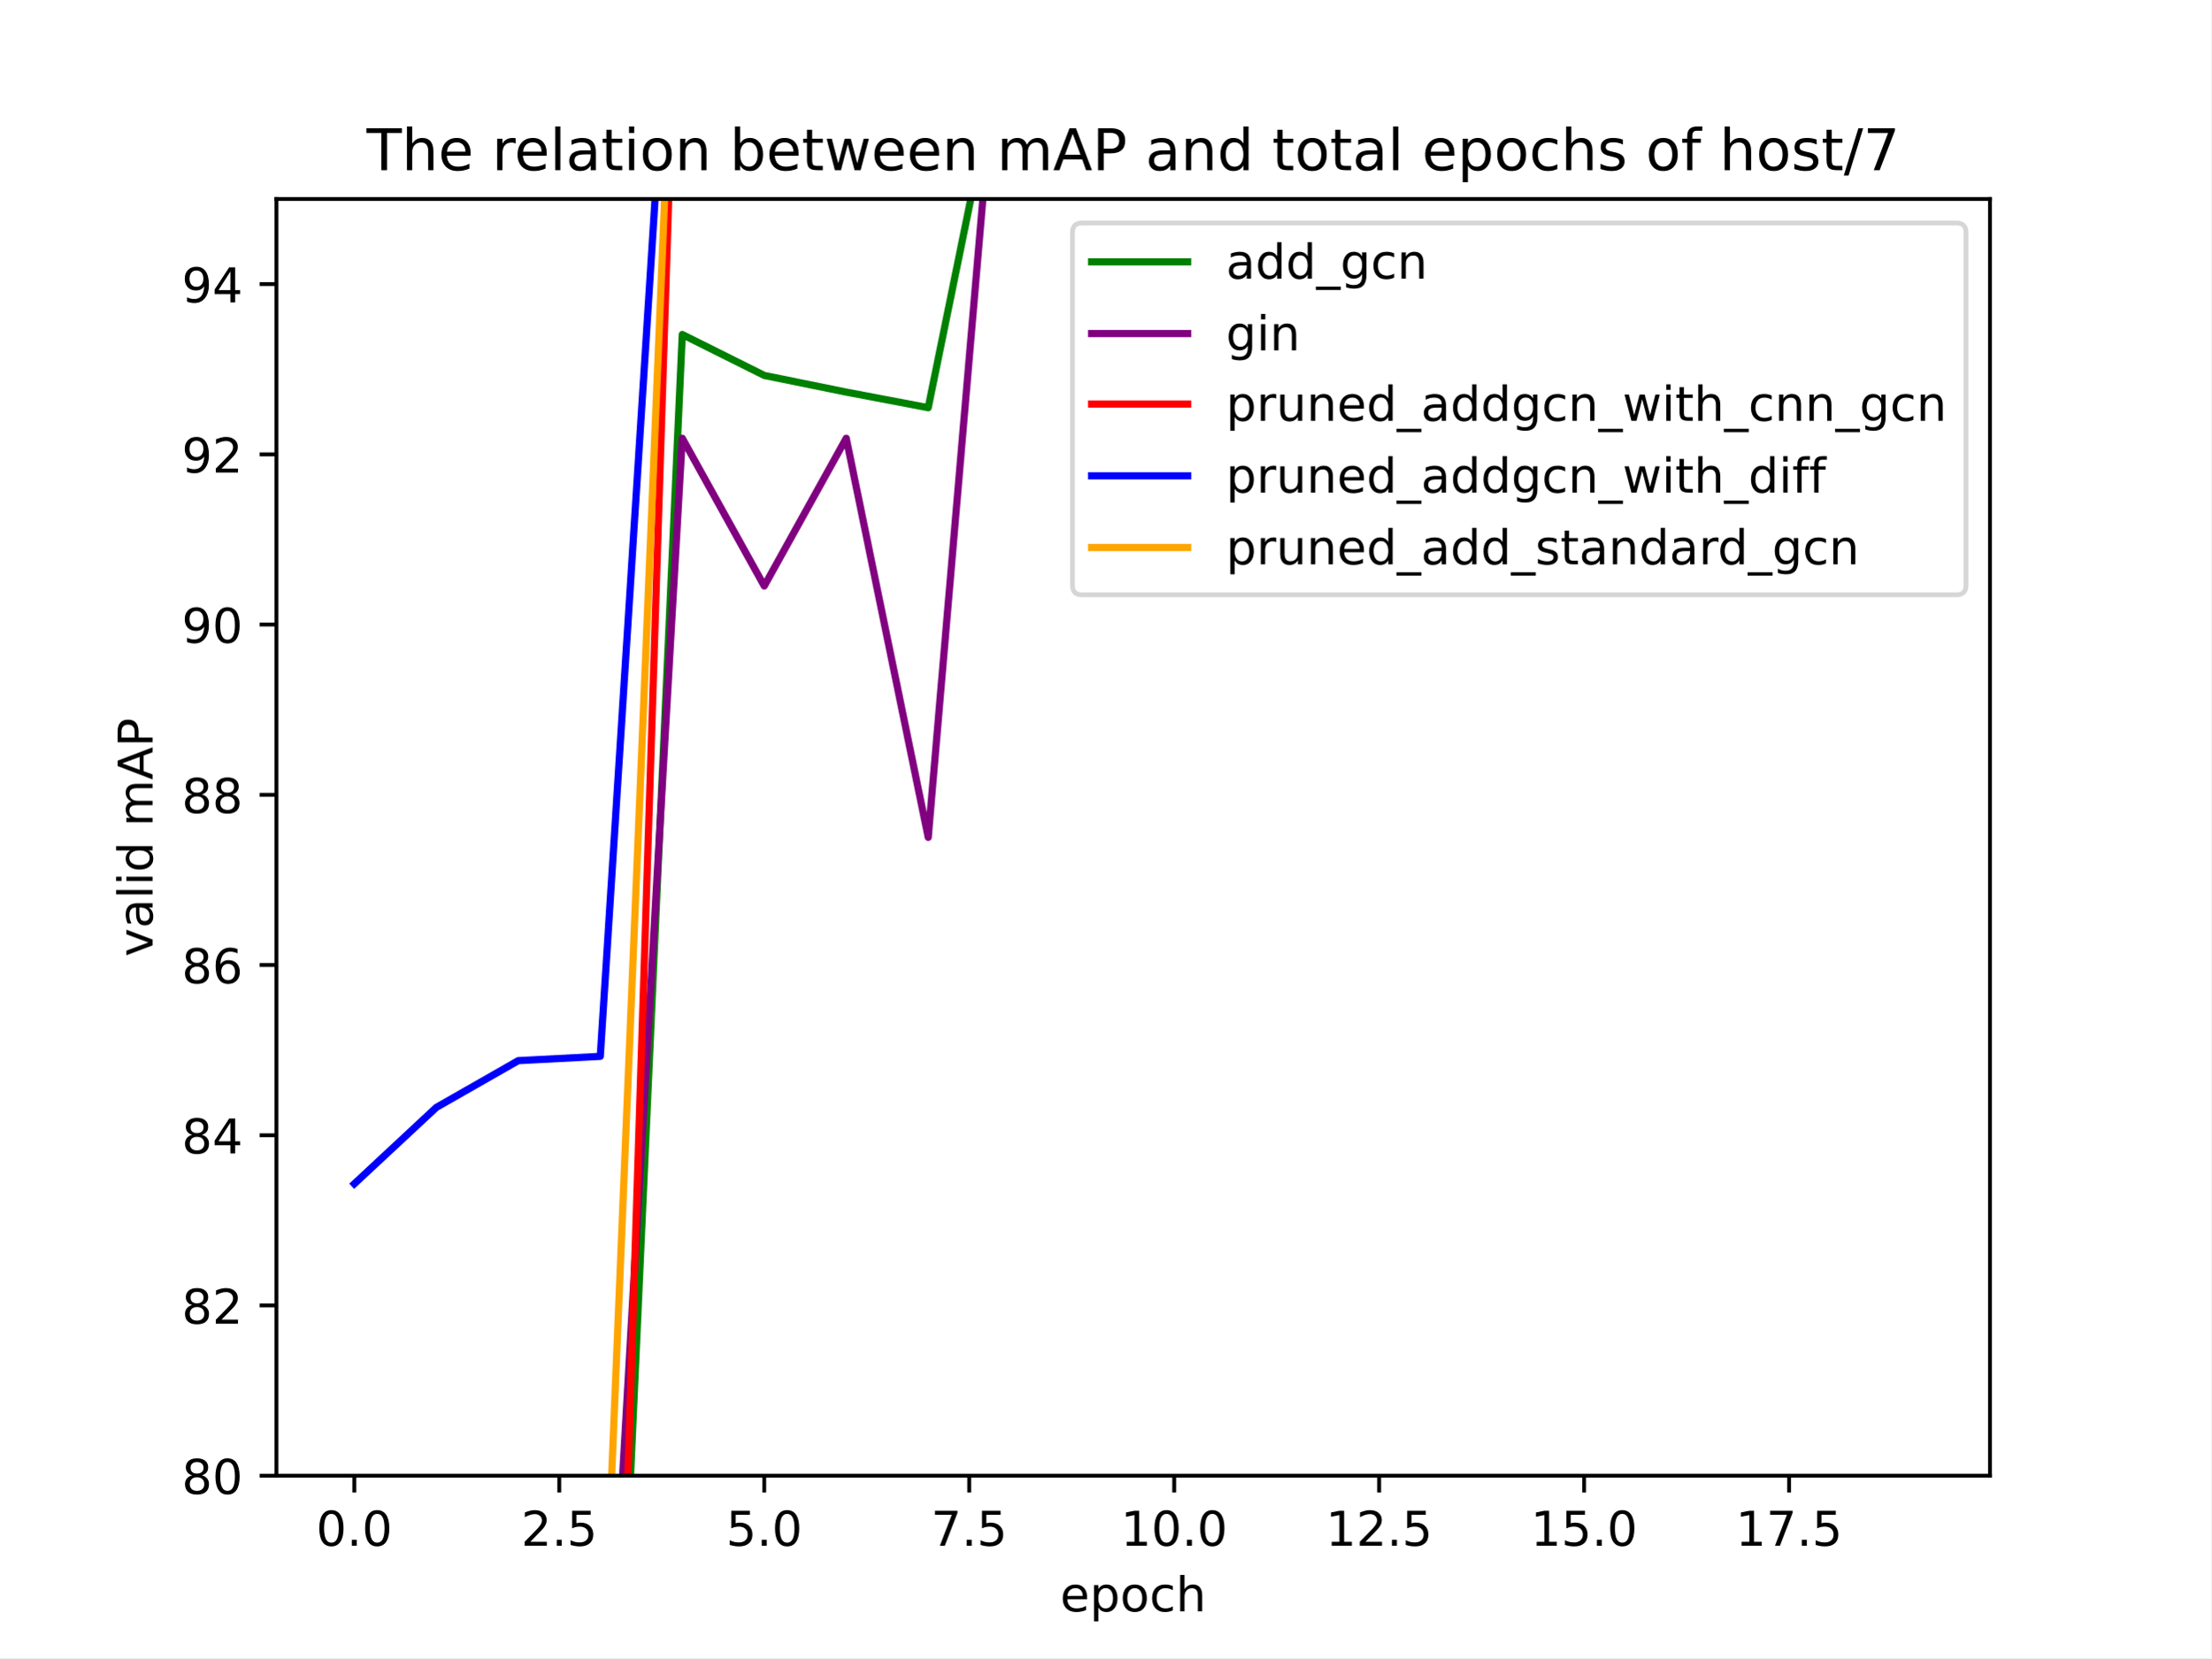
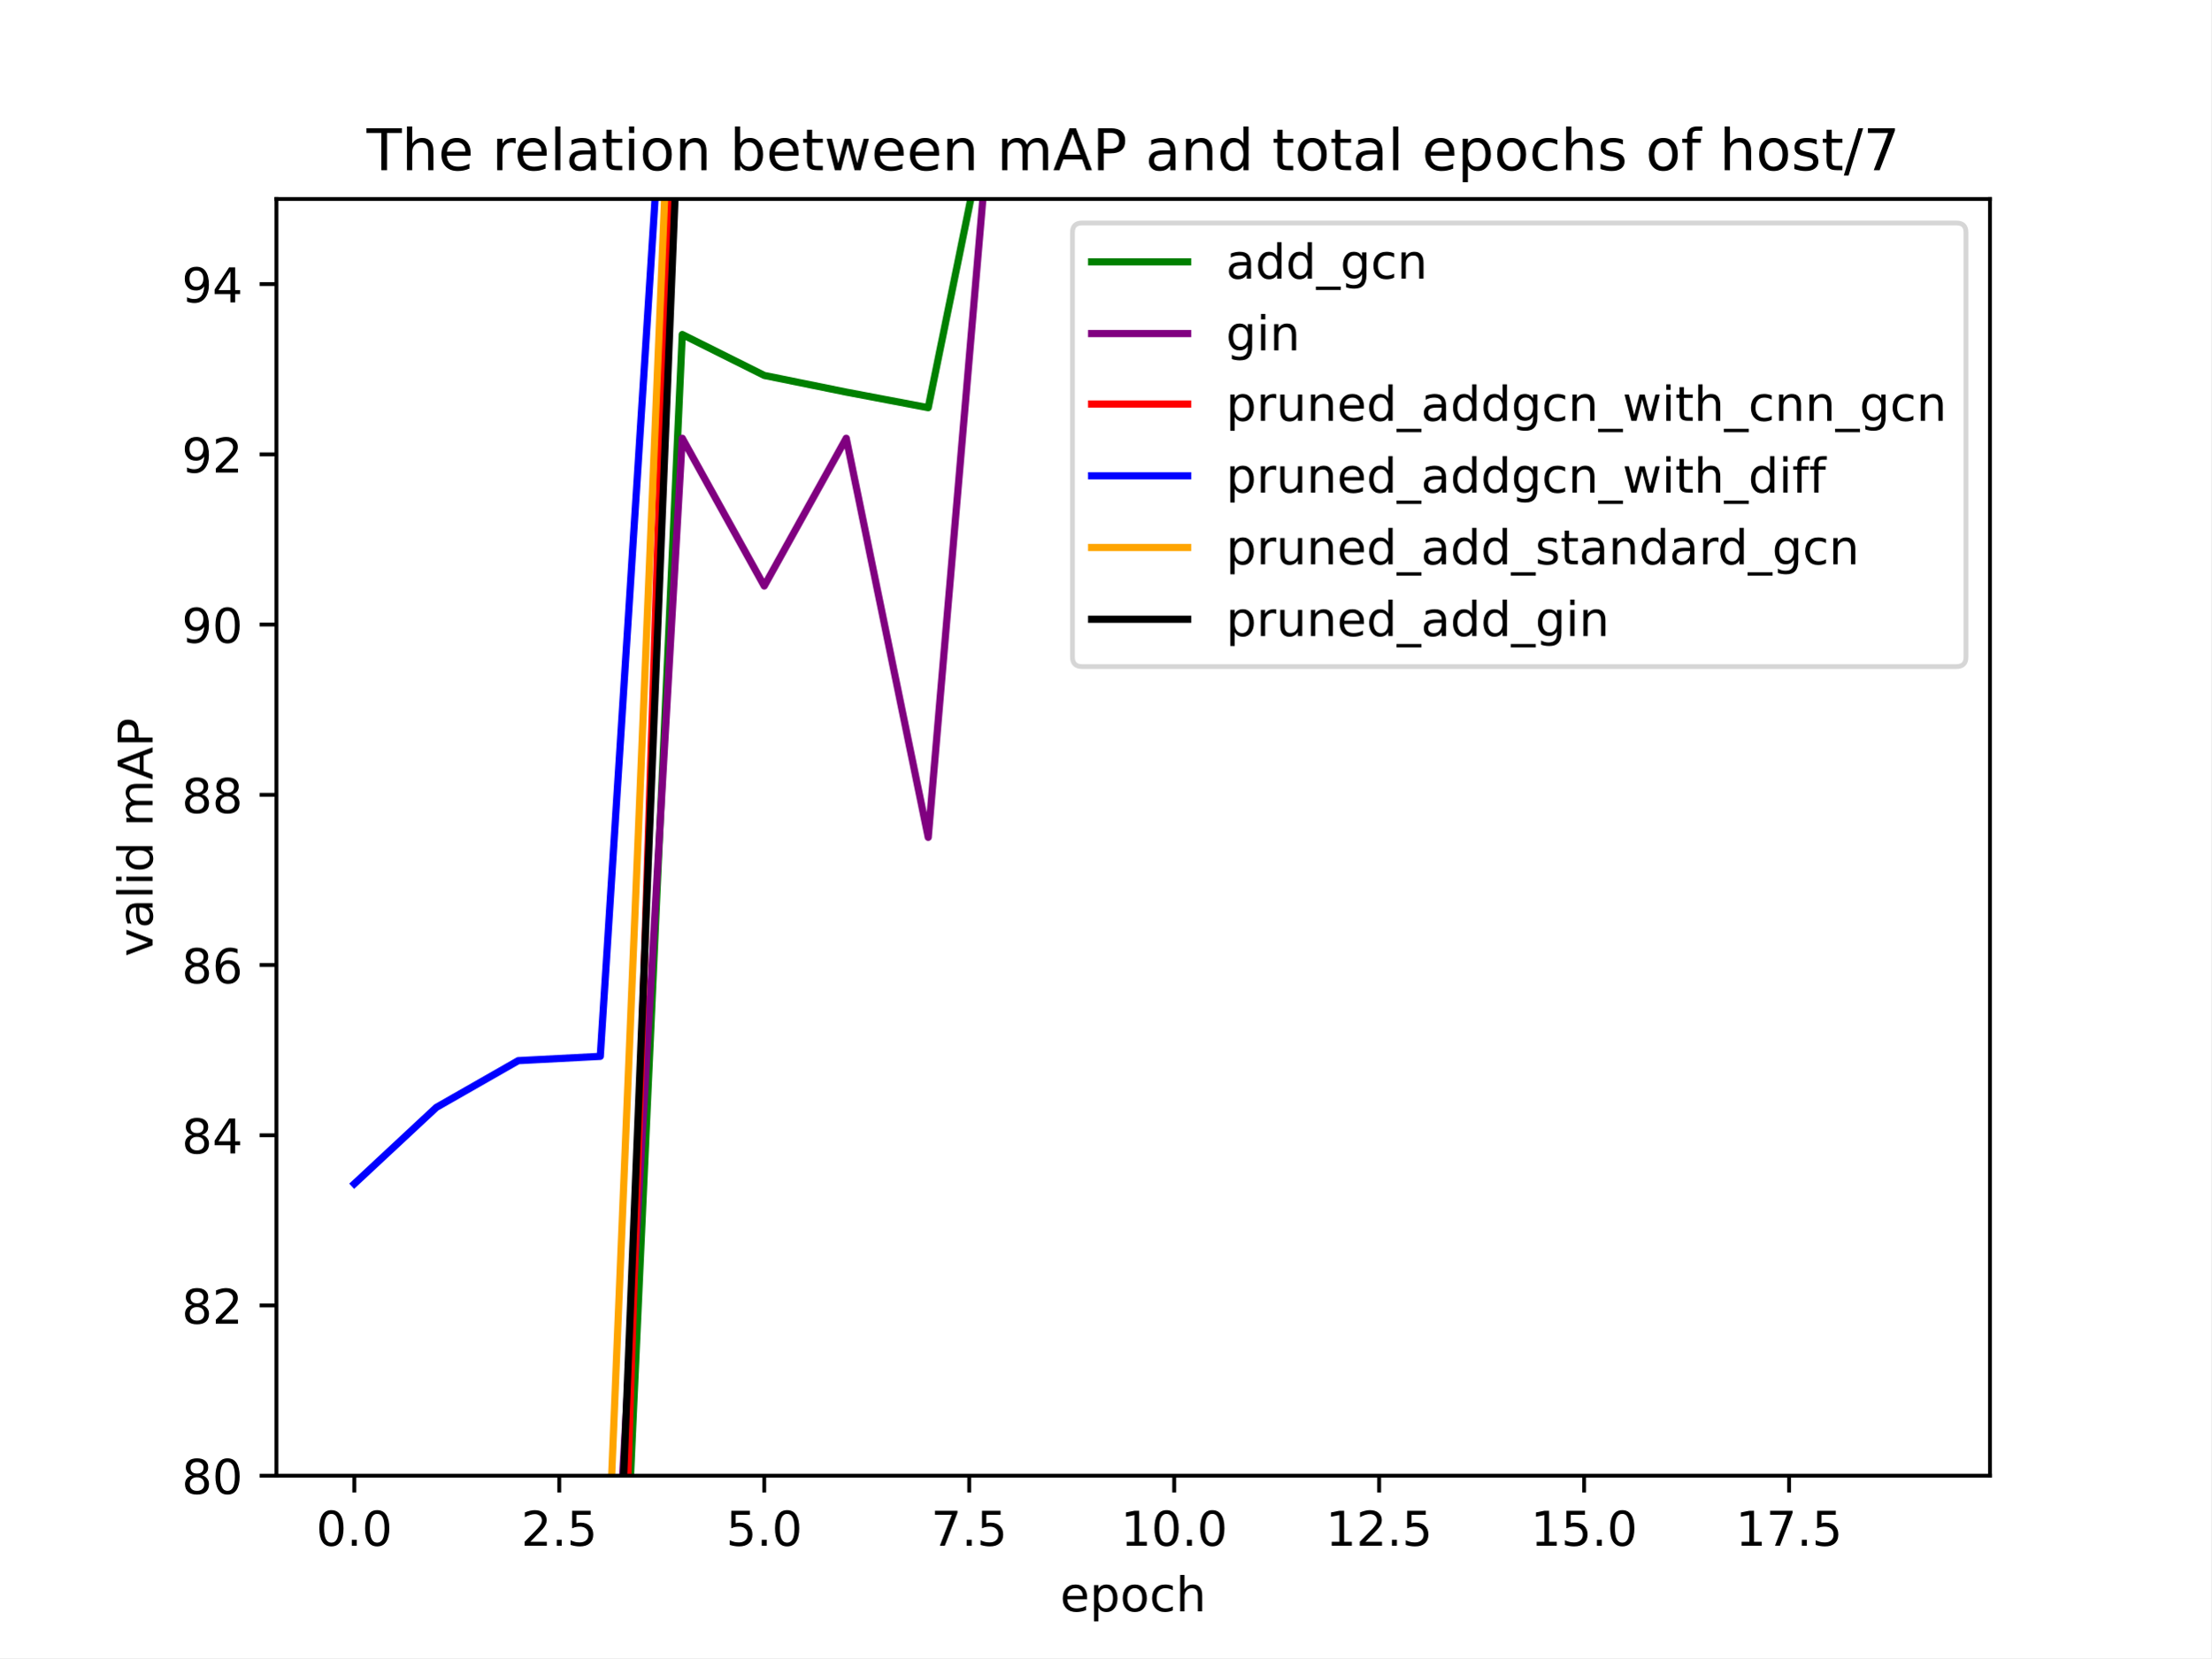
<svg xmlns="http://www.w3.org/2000/svg" xmlns:xlink="http://www.w3.org/1999/xlink" width="460.8pt" height="345.6pt" viewBox="0 0 460.8 345.6" version="1.1">
  <defs>
    <style type="text/css">*{stroke-linejoin: round; stroke-linecap: butt}</style>
  </defs>
  <g id="figure_1">
    <g id="patch_1">
      <path d="M 0 345.6  L 460.8 345.6  L 460.8 0  L 0 0  z " style="fill: #ffffff" />
    </g>
    <g id="axes_1">
      <g id="patch_2">
        <path d="M 57.6 307.584  L 414.72 307.584  L 414.72 41.472  L 57.6 41.472  z " style="fill: #ffffff" />
      </g>
      <g id="matplotlib.axis_1">
        <g id="xtick_1">
          <g id="line2d_1">
            <defs>
-               <path id="m5bd432ee59" d="M 0 0  L 0 3.5  " style="stroke: #000000; stroke-width: 0.8" />
+               <path id="mfc29597c55" d="M 0 0  L 0 3.5  " style="stroke: #000000; stroke-width: 0.8" />
            </defs>
            <g>
-               <use xlink:href="#m5bd432ee59" x="73.833" y="307.584" style="stroke: #000000; stroke-width: 0.8" />
+               <use xlink:href="#mfc29597c55" x="73.833" y="307.584" style="stroke: #000000; stroke-width: 0.8" />
            </g>
          </g>
          <g id="text_1">
            <g transform="translate(65.88116 322.1824) scale(0.1 -0.1)">
              <defs>
                <path id="DejaVuSans-30" d="M 2034 4250  Q 1547 4250 1301 3770  Q 1056 3291 1056 2328  Q 1056 1369 1301 889  Q 1547 409 2034 409  Q 2525 409 2770 889  Q 3016 1369 3016 2328  Q 3016 3291 2770 3770  Q 2525 4250 2034 4250  z M 2034 4750  Q 2819 4750 3233 4129  Q 3647 3509 3647 2328  Q 3647 1150 3233 529  Q 2819 -91 2034 -91  Q 1250 -91 836 529  Q 422 1150 422 2328  Q 422 3509 836 4129  Q 1250 4750 2034 4750  z " transform="scale(0.015625)" />
                <path id="DejaVuSans-2e" d="M 684 794  L 1344 794  L 1344 0  L 684 0  L 684 794  z " transform="scale(0.015625)" />
              </defs>
              <use xlink:href="#DejaVuSans-30" />
              <use xlink:href="#DejaVuSans-2e" x="63.623" />
              <use xlink:href="#DejaVuSans-30" x="95.41" />
            </g>
          </g>
        </g>
        <g id="xtick_2">
          <g id="line2d_2">
            <g>
-               <use xlink:href="#m5bd432ee59" x="116.55" y="307.584" style="stroke: #000000; stroke-width: 0.8" />
+               <use xlink:href="#mfc29597c55" x="116.55" y="307.584" style="stroke: #000000; stroke-width: 0.8" />
            </g>
          </g>
          <g id="text_2">
            <g transform="translate(108.5989 322.1824) scale(0.1 -0.1)">
              <defs>
                <path id="DejaVuSans-32" d="M 1228 531  L 3431 531  L 3431 0  L 469 0  L 469 531  Q 828 903 1448 1529  Q 2069 2156 2228 2338  Q 2531 2678 2651 2914  Q 2772 3150 2772 3378  Q 2772 3750 2511 3984  Q 2250 4219 1831 4219  Q 1534 4219 1204 4116  Q 875 4013 500 3803  L 500 4441  Q 881 4594 1212 4672  Q 1544 4750 1819 4750  Q 2544 4750 2975 4387  Q 3406 4025 3406 3419  Q 3406 3131 3298 2873  Q 3191 2616 2906 2266  Q 2828 2175 2409 1742  Q 1991 1309 1228 531  z " transform="scale(0.015625)" />
                <path id="DejaVuSans-35" d="M 691 4666  L 3169 4666  L 3169 4134  L 1269 4134  L 1269 2991  Q 1406 3038 1543 3061  Q 1681 3084 1819 3084  Q 2600 3084 3056 2656  Q 3513 2228 3513 1497  Q 3513 744 3044 326  Q 2575 -91 1722 -91  Q 1428 -91 1123 -41  Q 819 9 494 109  L 494 744  Q 775 591 1075 516  Q 1375 441 1709 441  Q 2250 441 2565 725  Q 2881 1009 2881 1497  Q 2881 1984 2565 2268  Q 2250 2553 1709 2553  Q 1456 2553 1204 2497  Q 953 2441 691 2322  L 691 4666  z " transform="scale(0.015625)" />
              </defs>
              <use xlink:href="#DejaVuSans-32" />
              <use xlink:href="#DejaVuSans-2e" x="63.623" />
              <use xlink:href="#DejaVuSans-35" x="95.41" />
            </g>
          </g>
        </g>
        <g id="xtick_3">
          <g id="line2d_3">
            <g>
-               <use xlink:href="#m5bd432ee59" x="159.268" y="307.584" style="stroke: #000000; stroke-width: 0.8" />
+               <use xlink:href="#mfc29597c55" x="159.268" y="307.584" style="stroke: #000000; stroke-width: 0.8" />
            </g>
          </g>
          <g id="text_3">
            <g transform="translate(151.3166 322.1824) scale(0.1 -0.1)">
              <use xlink:href="#DejaVuSans-35" />
              <use xlink:href="#DejaVuSans-2e" x="63.623" />
              <use xlink:href="#DejaVuSans-30" x="95.41" />
            </g>
          </g>
        </g>
        <g id="xtick_4">
          <g id="line2d_4">
            <g>
-               <use xlink:href="#m5bd432ee59" x="201.986" y="307.584" style="stroke: #000000; stroke-width: 0.8" />
+               <use xlink:href="#mfc29597c55" x="201.986" y="307.584" style="stroke: #000000; stroke-width: 0.8" />
            </g>
          </g>
          <g id="text_4">
            <g transform="translate(194.0343 322.1824) scale(0.1 -0.1)">
              <defs>
                <path id="DejaVuSans-37" d="M 525 4666  L 3525 4666  L 3525 4397  L 1831 0  L 1172 0  L 2766 4134  L 525 4134  L 525 4666  z " transform="scale(0.015625)" />
              </defs>
              <use xlink:href="#DejaVuSans-37" />
              <use xlink:href="#DejaVuSans-2e" x="63.623" />
              <use xlink:href="#DejaVuSans-35" x="95.41" />
            </g>
          </g>
        </g>
        <g id="xtick_5">
          <g id="line2d_5">
            <g>
-               <use xlink:href="#m5bd432ee59" x="244.704" y="307.584" style="stroke: #000000; stroke-width: 0.8" />
+               <use xlink:href="#mfc29597c55" x="244.704" y="307.584" style="stroke: #000000; stroke-width: 0.8" />
            </g>
          </g>
          <g id="text_5">
            <g transform="translate(233.5707 322.1824) scale(0.1 -0.1)">
              <defs>
                <path id="DejaVuSans-31" d="M 794 531  L 1825 531  L 1825 4091  L 703 3866  L 703 4441  L 1819 4666  L 2450 4666  L 2450 531  L 3481 531  L 3481 0  L 794 0  L 794 531  z " transform="scale(0.015625)" />
              </defs>
              <use xlink:href="#DejaVuSans-31" />
              <use xlink:href="#DejaVuSans-30" x="63.623" />
              <use xlink:href="#DejaVuSans-2e" x="127.246" />
              <use xlink:href="#DejaVuSans-30" x="159.033" />
            </g>
          </g>
        </g>
        <g id="xtick_6">
          <g id="line2d_6">
            <g>
-               <use xlink:href="#m5bd432ee59" x="287.421" y="307.584" style="stroke: #000000; stroke-width: 0.8" />
+               <use xlink:href="#mfc29597c55" x="287.421" y="307.584" style="stroke: #000000; stroke-width: 0.8" />
            </g>
          </g>
          <g id="text_6">
            <g transform="translate(276.2884 322.1824) scale(0.1 -0.1)">
              <use xlink:href="#DejaVuSans-31" />
              <use xlink:href="#DejaVuSans-32" x="63.623" />
              <use xlink:href="#DejaVuSans-2e" x="127.246" />
              <use xlink:href="#DejaVuSans-35" x="159.033" />
            </g>
          </g>
        </g>
        <g id="xtick_7">
          <g id="line2d_7">
            <g>
-               <use xlink:href="#m5bd432ee59" x="330.139" y="307.584" style="stroke: #000000; stroke-width: 0.8" />
+               <use xlink:href="#mfc29597c55" x="330.139" y="307.584" style="stroke: #000000; stroke-width: 0.8" />
            </g>
          </g>
          <g id="text_7">
            <g transform="translate(319.0061 322.1824) scale(0.1 -0.1)">
              <use xlink:href="#DejaVuSans-31" />
              <use xlink:href="#DejaVuSans-35" x="63.623" />
              <use xlink:href="#DejaVuSans-2e" x="127.246" />
              <use xlink:href="#DejaVuSans-30" x="159.033" />
            </g>
          </g>
        </g>
        <g id="xtick_8">
          <g id="line2d_8">
            <g>
-               <use xlink:href="#m5bd432ee59" x="372.857" y="307.584" style="stroke: #000000; stroke-width: 0.8" />
+               <use xlink:href="#mfc29597c55" x="372.857" y="307.584" style="stroke: #000000; stroke-width: 0.8" />
            </g>
          </g>
          <g id="text_8">
            <g transform="translate(361.7238 322.1824) scale(0.1 -0.1)">
              <use xlink:href="#DejaVuSans-31" />
              <use xlink:href="#DejaVuSans-37" x="63.623" />
              <use xlink:href="#DejaVuSans-2e" x="127.246" />
              <use xlink:href="#DejaVuSans-35" x="159.033" />
            </g>
          </g>
        </g>
        <g id="text_9">
          <g transform="translate(220.9319 335.8606) scale(0.1 -0.1)">
            <defs>
              <path id="DejaVuSans-65" d="M 3597 1894  L 3597 1613  L 953 1613  Q 991 1019 1311 708  Q 1631 397 2203 397  Q 2534 397 2845 478  Q 3156 559 3463 722  L 3463 178  Q 3153 47 2828 -22  Q 2503 -91 2169 -91  Q 1331 -91 842 396  Q 353 884 353 1716  Q 353 2575 817 3079  Q 1281 3584 2069 3584  Q 2775 3584 3186 3129  Q 3597 2675 3597 1894  z M 3022 2063  Q 3016 2534 2758 2815  Q 2500 3097 2075 3097  Q 1594 3097 1305 2825  Q 1016 2553 972 2059  L 3022 2063  z " transform="scale(0.015625)" />
              <path id="DejaVuSans-70" d="M 1159 525  L 1159 -1331  L 581 -1331  L 581 3500  L 1159 3500  L 1159 2969  Q 1341 3281 1617 3432  Q 1894 3584 2278 3584  Q 2916 3584 3314 3078  Q 3713 2572 3713 1747  Q 3713 922 3314 415  Q 2916 -91 2278 -91  Q 1894 -91 1617 61  Q 1341 213 1159 525  z M 3116 1747  Q 3116 2381 2855 2742  Q 2594 3103 2138 3103  Q 1681 3103 1420 2742  Q 1159 2381 1159 1747  Q 1159 1113 1420 752  Q 1681 391 2138 391  Q 2594 391 2855 752  Q 3116 1113 3116 1747  z " transform="scale(0.015625)" />
              <path id="DejaVuSans-6f" d="M 1959 3097  Q 1497 3097 1228 2736  Q 959 2375 959 1747  Q 959 1119 1226 758  Q 1494 397 1959 397  Q 2419 397 2687 759  Q 2956 1122 2956 1747  Q 2956 2369 2687 2733  Q 2419 3097 1959 3097  z M 1959 3584  Q 2709 3584 3137 3096  Q 3566 2609 3566 1747  Q 3566 888 3137 398  Q 2709 -91 1959 -91  Q 1206 -91 779 398  Q 353 888 353 1747  Q 353 2609 779 3096  Q 1206 3584 1959 3584  z " transform="scale(0.015625)" />
              <path id="DejaVuSans-63" d="M 3122 3366  L 3122 2828  Q 2878 2963 2633 3030  Q 2388 3097 2138 3097  Q 1578 3097 1268 2742  Q 959 2388 959 1747  Q 959 1106 1268 751  Q 1578 397 2138 397  Q 2388 397 2633 464  Q 2878 531 3122 666  L 3122 134  Q 2881 22 2623 -34  Q 2366 -91 2075 -91  Q 1284 -91 818 406  Q 353 903 353 1747  Q 353 2603 823 3093  Q 1294 3584 2113 3584  Q 2378 3584 2631 3529  Q 2884 3475 3122 3366  z " transform="scale(0.015625)" />
              <path id="DejaVuSans-68" d="M 3513 2113  L 3513 0  L 2938 0  L 2938 2094  Q 2938 2591 2744 2837  Q 2550 3084 2163 3084  Q 1697 3084 1428 2787  Q 1159 2491 1159 1978  L 1159 0  L 581 0  L 581 4863  L 1159 4863  L 1159 2956  Q 1366 3272 1645 3428  Q 1925 3584 2291 3584  Q 2894 3584 3203 3211  Q 3513 2838 3513 2113  z " transform="scale(0.015625)" />
            </defs>
            <use xlink:href="#DejaVuSans-65" />
            <use xlink:href="#DejaVuSans-70" x="61.523" />
            <use xlink:href="#DejaVuSans-6f" x="125" />
            <use xlink:href="#DejaVuSans-63" x="186.182" />
            <use xlink:href="#DejaVuSans-68" x="241.162" />
          </g>
        </g>
      </g>
      <g id="matplotlib.axis_2">
        <g id="ytick_1">
          <g id="line2d_9">
            <defs>
-               <path id="mb81b199e7f" d="M 0 0  L -3.5 0  " style="stroke: #000000; stroke-width: 0.8" />
+               <path id="m53b1255d81" d="M 0 0  L -3.5 0  " style="stroke: #000000; stroke-width: 0.8" />
            </defs>
            <g>
-               <use xlink:href="#mb81b199e7f" x="57.6" y="307.584" style="stroke: #000000; stroke-width: 0.8" />
+               <use xlink:href="#m53b1255d81" x="57.6" y="307.584" style="stroke: #000000; stroke-width: 0.8" />
            </g>
          </g>
          <g id="text_10">
            <g transform="translate(37.875 311.3832) scale(0.1 -0.1)">
              <defs>
                <path id="DejaVuSans-38" d="M 2034 2216  Q 1584 2216 1326 1975  Q 1069 1734 1069 1313  Q 1069 891 1326 650  Q 1584 409 2034 409  Q 2484 409 2743 651  Q 3003 894 3003 1313  Q 3003 1734 2745 1975  Q 2488 2216 2034 2216  z M 1403 2484  Q 997 2584 770 2862  Q 544 3141 544 3541  Q 544 4100 942 4425  Q 1341 4750 2034 4750  Q 2731 4750 3128 4425  Q 3525 4100 3525 3541  Q 3525 3141 3298 2862  Q 3072 2584 2669 2484  Q 3125 2378 3379 2068  Q 3634 1759 3634 1313  Q 3634 634 3220 271  Q 2806 -91 2034 -91  Q 1263 -91 848 271  Q 434 634 434 1313  Q 434 1759 690 2068  Q 947 2378 1403 2484  z M 1172 3481  Q 1172 3119 1398 2916  Q 1625 2713 2034 2713  Q 2441 2713 2670 2916  Q 2900 3119 2900 3481  Q 2900 3844 2670 4047  Q 2441 4250 2034 4250  Q 1625 4250 1398 4047  Q 1172 3844 1172 3481  z " transform="scale(0.015625)" />
              </defs>
              <use xlink:href="#DejaVuSans-38" />
              <use xlink:href="#DejaVuSans-30" x="63.623" />
            </g>
          </g>
        </g>
        <g id="ytick_2">
          <g id="line2d_10">
            <g>
-               <use xlink:href="#mb81b199e7f" x="57.6" y="272.102" style="stroke: #000000; stroke-width: 0.8" />
+               <use xlink:href="#m53b1255d81" x="57.6" y="272.102" style="stroke: #000000; stroke-width: 0.8" />
            </g>
          </g>
          <g id="text_11">
            <g transform="translate(37.875 275.9016) scale(0.1 -0.1)">
              <use xlink:href="#DejaVuSans-38" />
              <use xlink:href="#DejaVuSans-32" x="63.623" />
            </g>
          </g>
        </g>
        <g id="ytick_3">
          <g id="line2d_11">
            <g>
-               <use xlink:href="#mb81b199e7f" x="57.6" y="236.621" style="stroke: #000000; stroke-width: 0.8" />
+               <use xlink:href="#m53b1255d81" x="57.6" y="236.621" style="stroke: #000000; stroke-width: 0.8" />
            </g>
          </g>
          <g id="text_12">
            <g transform="translate(37.875 240.42) scale(0.1 -0.1)">
              <defs>
                <path id="DejaVuSans-34" d="M 2419 4116  L 825 1625  L 2419 1625  L 2419 4116  z M 2253 4666  L 3047 4666  L 3047 1625  L 3713 1625  L 3713 1100  L 3047 1100  L 3047 0  L 2419 0  L 2419 1100  L 313 1100  L 313 1709  L 2253 4666  z " transform="scale(0.015625)" />
              </defs>
              <use xlink:href="#DejaVuSans-38" />
              <use xlink:href="#DejaVuSans-34" x="63.623" />
            </g>
          </g>
        </g>
        <g id="ytick_4">
          <g id="line2d_12">
            <g>
-               <use xlink:href="#mb81b199e7f" x="57.6" y="201.139" style="stroke: #000000; stroke-width: 0.8" />
+               <use xlink:href="#m53b1255d81" x="57.6" y="201.139" style="stroke: #000000; stroke-width: 0.8" />
            </g>
          </g>
          <g id="text_13">
            <g transform="translate(37.875 204.9384) scale(0.1 -0.1)">
              <defs>
                <path id="DejaVuSans-36" d="M 2113 2584  Q 1688 2584 1439 2293  Q 1191 2003 1191 1497  Q 1191 994 1439 701  Q 1688 409 2113 409  Q 2538 409 2786 701  Q 3034 994 3034 1497  Q 3034 2003 2786 2293  Q 2538 2584 2113 2584  z M 3366 4563  L 3366 3988  Q 3128 4100 2886 4159  Q 2644 4219 2406 4219  Q 1781 4219 1451 3797  Q 1122 3375 1075 2522  Q 1259 2794 1537 2939  Q 1816 3084 2150 3084  Q 2853 3084 3261 2657  Q 3669 2231 3669 1497  Q 3669 778 3244 343  Q 2819 -91 2113 -91  Q 1303 -91 875 529  Q 447 1150 447 2328  Q 447 3434 972 4092  Q 1497 4750 2381 4750  Q 2619 4750 2861 4703  Q 3103 4656 3366 4563  z " transform="scale(0.015625)" />
              </defs>
              <use xlink:href="#DejaVuSans-38" />
              <use xlink:href="#DejaVuSans-36" x="63.623" />
            </g>
          </g>
        </g>
        <g id="ytick_5">
          <g id="line2d_13">
            <g>
-               <use xlink:href="#mb81b199e7f" x="57.6" y="165.658" style="stroke: #000000; stroke-width: 0.8" />
+               <use xlink:href="#m53b1255d81" x="57.6" y="165.658" style="stroke: #000000; stroke-width: 0.8" />
            </g>
          </g>
          <g id="text_14">
            <g transform="translate(37.875 169.4568) scale(0.1 -0.1)">
              <use xlink:href="#DejaVuSans-38" />
              <use xlink:href="#DejaVuSans-38" x="63.623" />
            </g>
          </g>
        </g>
        <g id="ytick_6">
          <g id="line2d_14">
            <g>
-               <use xlink:href="#mb81b199e7f" x="57.6" y="130.176" style="stroke: #000000; stroke-width: 0.8" />
+               <use xlink:href="#m53b1255d81" x="57.6" y="130.176" style="stroke: #000000; stroke-width: 0.8" />
            </g>
          </g>
          <g id="text_15">
            <g transform="translate(37.875 133.9752) scale(0.1 -0.1)">
              <defs>
                <path id="DejaVuSans-39" d="M 703 97  L 703 672  Q 941 559 1184 500  Q 1428 441 1663 441  Q 2288 441 2617 861  Q 2947 1281 2994 2138  Q 2813 1869 2534 1725  Q 2256 1581 1919 1581  Q 1219 1581 811 2004  Q 403 2428 403 3163  Q 403 3881 828 4315  Q 1253 4750 1959 4750  Q 2769 4750 3195 4129  Q 3622 3509 3622 2328  Q 3622 1225 3098 567  Q 2575 -91 1691 -91  Q 1453 -91 1209 -44  Q 966 3 703 97  z M 1959 2075  Q 2384 2075 2632 2365  Q 2881 2656 2881 3163  Q 2881 3666 2632 3958  Q 2384 4250 1959 4250  Q 1534 4250 1286 3958  Q 1038 3666 1038 3163  Q 1038 2656 1286 2365  Q 1534 2075 1959 2075  z " transform="scale(0.015625)" />
              </defs>
              <use xlink:href="#DejaVuSans-39" />
              <use xlink:href="#DejaVuSans-30" x="63.623" />
            </g>
          </g>
        </g>
        <g id="ytick_7">
          <g id="line2d_15">
            <g>
-               <use xlink:href="#mb81b199e7f" x="57.6" y="94.694" style="stroke: #000000; stroke-width: 0.8" />
+               <use xlink:href="#m53b1255d81" x="57.6" y="94.694" style="stroke: #000000; stroke-width: 0.8" />
            </g>
          </g>
          <g id="text_16">
            <g transform="translate(37.875 98.49362) scale(0.1 -0.1)">
              <use xlink:href="#DejaVuSans-39" />
              <use xlink:href="#DejaVuSans-32" x="63.623" />
            </g>
          </g>
        </g>
        <g id="ytick_8">
          <g id="line2d_16">
            <g>
-               <use xlink:href="#mb81b199e7f" x="57.6" y="59.213" style="stroke: #000000; stroke-width: 0.8" />
+               <use xlink:href="#m53b1255d81" x="57.6" y="59.213" style="stroke: #000000; stroke-width: 0.8" />
            </g>
          </g>
          <g id="text_17">
            <g transform="translate(37.875 63.01202) scale(0.1 -0.1)">
              <use xlink:href="#DejaVuSans-39" />
              <use xlink:href="#DejaVuSans-34" x="63.623" />
            </g>
          </g>
        </g>
        <g id="text_18">
          <g transform="translate(31.79531 199.3983) rotate(-90) scale(0.1 -0.1)">
            <defs>
              <path id="DejaVuSans-76" d="M 191 3500  L 800 3500  L 1894 563  L 2988 3500  L 3597 3500  L 2284 0  L 1503 0  L 191 3500  z " transform="scale(0.015625)" />
              <path id="DejaVuSans-61" d="M 2194 1759  Q 1497 1759 1228 1600  Q 959 1441 959 1056  Q 959 750 1161 570  Q 1363 391 1709 391  Q 2188 391 2477 730  Q 2766 1069 2766 1631  L 2766 1759  L 2194 1759  z M 3341 1997  L 3341 0  L 2766 0  L 2766 531  Q 2569 213 2275 61  Q 1981 -91 1556 -91  Q 1019 -91 701 211  Q 384 513 384 1019  Q 384 1609 779 1909  Q 1175 2209 1959 2209  L 2766 2209  L 2766 2266  Q 2766 2663 2505 2880  Q 2244 3097 1772 3097  Q 1472 3097 1187 3025  Q 903 2953 641 2809  L 641 3341  Q 956 3463 1253 3523  Q 1550 3584 1831 3584  Q 2591 3584 2966 3190  Q 3341 2797 3341 1997  z " transform="scale(0.015625)" />
              <path id="DejaVuSans-6c" d="M 603 4863  L 1178 4863  L 1178 0  L 603 0  L 603 4863  z " transform="scale(0.015625)" />
              <path id="DejaVuSans-69" d="M 603 3500  L 1178 3500  L 1178 0  L 603 0  L 603 3500  z M 603 4863  L 1178 4863  L 1178 4134  L 603 4134  L 603 4863  z " transform="scale(0.015625)" />
              <path id="DejaVuSans-64" d="M 2906 2969  L 2906 4863  L 3481 4863  L 3481 0  L 2906 0  L 2906 525  Q 2725 213 2448 61  Q 2172 -91 1784 -91  Q 1150 -91 751 415  Q 353 922 353 1747  Q 353 2572 751 3078  Q 1150 3584 1784 3584  Q 2172 3584 2448 3432  Q 2725 3281 2906 2969  z M 947 1747  Q 947 1113 1208 752  Q 1469 391 1925 391  Q 2381 391 2643 752  Q 2906 1113 2906 1747  Q 2906 2381 2643 2742  Q 2381 3103 1925 3103  Q 1469 3103 1208 2742  Q 947 2381 947 1747  z " transform="scale(0.015625)" />
              <path id="DejaVuSans-20" transform="scale(0.015625)" />
              <path id="DejaVuSans-6d" d="M 3328 2828  Q 3544 3216 3844 3400  Q 4144 3584 4550 3584  Q 5097 3584 5394 3201  Q 5691 2819 5691 2113  L 5691 0  L 5113 0  L 5113 2094  Q 5113 2597 4934 2840  Q 4756 3084 4391 3084  Q 3944 3084 3684 2787  Q 3425 2491 3425 1978  L 3425 0  L 2847 0  L 2847 2094  Q 2847 2600 2669 2842  Q 2491 3084 2119 3084  Q 1678 3084 1418 2786  Q 1159 2488 1159 1978  L 1159 0  L 581 0  L 581 3500  L 1159 3500  L 1159 2956  Q 1356 3278 1631 3431  Q 1906 3584 2284 3584  Q 2666 3584 2933 3390  Q 3200 3197 3328 2828  z " transform="scale(0.015625)" />
              <path id="DejaVuSans-41" d="M 2188 4044  L 1331 1722  L 3047 1722  L 2188 4044  z M 1831 4666  L 2547 4666  L 4325 0  L 3669 0  L 3244 1197  L 1141 1197  L 716 0  L 50 0  L 1831 4666  z " transform="scale(0.015625)" />
              <path id="DejaVuSans-50" d="M 1259 4147  L 1259 2394  L 2053 2394  Q 2494 2394 2734 2622  Q 2975 2850 2975 3272  Q 2975 3691 2734 3919  Q 2494 4147 2053 4147  L 1259 4147  z M 628 4666  L 2053 4666  Q 2838 4666 3239 4311  Q 3641 3956 3641 3272  Q 3641 2581 3239 2228  Q 2838 1875 2053 1875  L 1259 1875  L 1259 0  L 628 0  L 628 4666  z " transform="scale(0.015625)" />
            </defs>
            <use xlink:href="#DejaVuSans-76" />
            <use xlink:href="#DejaVuSans-61" x="59.18" />
            <use xlink:href="#DejaVuSans-6c" x="120.459" />
            <use xlink:href="#DejaVuSans-69" x="148.242" />
            <use xlink:href="#DejaVuSans-64" x="176.025" />
            <use xlink:href="#DejaVuSans-20" x="239.502" />
            <use xlink:href="#DejaVuSans-6d" x="271.289" />
            <use xlink:href="#DejaVuSans-41" x="368.701" />
            <use xlink:href="#DejaVuSans-50" x="437.109" />
          </g>
        </g>
      </g>
      <g id="line2d_17">
-         <path d="M 129.629 346.6  L 142.181 69.715  L 159.268 78.244  L 176.355 81.719  L 193.442 84.968  L 210.529 1.175  L 220.332 -1  M 233.048 -1  L 244.704 2.468  L 261.791 2.468  L 263.418 -1  " clip-path="url(#p2a327d3019)" style="fill: none; stroke: #008000; stroke-width: 1.5; stroke-linecap: square" />
+         <path d="M 129.629 346.6  L 142.181 69.715  L 159.268 78.244  L 176.355 81.719  L 193.442 84.968  L 210.529 1.175  L 220.332 -1  M 233.048 -1  L 244.704 2.468  L 261.791 2.468  L 263.418 -1  " clip-path="url(#p4fe2664dbc)" style="fill: none; stroke: #008000; stroke-width: 1.5; stroke-linecap: square" />
      </g>
      <g id="line2d_18">
-         <path d="M 127.507 346.6  L 142.181 91.339  L 159.268 122.139  L 176.355 91.339  L 193.442 174.528  L 208.463 -1  " clip-path="url(#p2a327d3019)" style="fill: none; stroke: #800080; stroke-width: 1.5; stroke-linecap: square" />
+         <path d="M 127.507 346.6  L 142.181 91.339  L 159.268 122.139  L 176.355 91.339  L 193.442 174.528  L 208.463 -1  " clip-path="url(#p4fe2664dbc)" style="fill: none; stroke: #800080; stroke-width: 1.5; stroke-linecap: square" />
      </g>
      <g id="line2d_19">
-         <path d="M 129.602 346.6  L 140.704 -1  " clip-path="url(#p2a327d3019)" style="fill: none; stroke: #ff0000; stroke-width: 1.5; stroke-linecap: square" />
+         <path d="M 129.602 346.6  L 140.704 -1  " clip-path="url(#p4fe2664dbc)" style="fill: none; stroke: #ff0000; stroke-width: 1.5; stroke-linecap: square" />
      </g>
      <g id="line2d_20">
-         <path d="M 73.833 246.748  L 90.92 230.83  L 108.007 221.074  L 125.094 220.178  L 139.227 -1  " clip-path="url(#p2a327d3019)" style="fill: none; stroke: #0000ff; stroke-width: 1.5; stroke-linecap: square" />
+         <path d="M 73.833 246.748  L 90.92 230.83  L 108.007 221.074  L 125.094 220.178  L 139.227 -1  " clip-path="url(#p4fe2664dbc)" style="fill: none; stroke: #0000ff; stroke-width: 1.5; stroke-linecap: square" />
      </g>
      <g id="line2d_21">
-         <path d="M 125.848 346.6  L 140.264 -1  " clip-path="url(#p2a327d3019)" style="fill: none; stroke: #ffa500; stroke-width: 1.5; stroke-linecap: square" />
+         <path d="M 125.848 346.6  L 140.264 -1  " clip-path="url(#p4fe2664dbc)" style="fill: none; stroke: #ffa500; stroke-width: 1.5; stroke-linecap: square" />
+       </g>
+       <g id="line2d_22">
+         <path d="M 128.399 346.6  L 142.181 3.665  L 145.437 -1  " clip-path="url(#p4fe2664dbc)" style="fill: none; stroke: #000000; stroke-width: 1.5; stroke-linecap: square" />
      </g>
      <g id="patch_3">
        <path d="M 57.6 307.584  L 57.6 41.472  " style="fill: none; stroke: #000000; stroke-width: 0.8; stroke-linejoin: miter; stroke-linecap: square" />
      </g>
      <g id="patch_4">
        <path d="M 414.72 307.584  L 414.72 41.472  " style="fill: none; stroke: #000000; stroke-width: 0.8; stroke-linejoin: miter; stroke-linecap: square" />
      </g>
      <g id="patch_5">
        <path d="M 57.6 307.584  L 414.72 307.584  " style="fill: none; stroke: #000000; stroke-width: 0.8; stroke-linejoin: miter; stroke-linecap: square" />
      </g>
      <g id="patch_6">
        <path d="M 57.6 41.472  L 414.72 41.472  " style="fill: none; stroke: #000000; stroke-width: 0.8; stroke-linejoin: miter; stroke-linecap: square" />
      </g>
      <g id="text_19">
        <g transform="translate(76.39219 35.472) scale(0.12 -0.12)">
          <defs>
            <path id="DejaVuSans-54" d="M -19 4666  L 3928 4666  L 3928 4134  L 2272 4134  L 2272 0  L 1638 0  L 1638 4134  L -19 4134  L -19 4666  z " transform="scale(0.015625)" />
            <path id="DejaVuSans-72" d="M 2631 2963  Q 2534 3019 2420 3045  Q 2306 3072 2169 3072  Q 1681 3072 1420 2755  Q 1159 2438 1159 1844  L 1159 0  L 581 0  L 581 3500  L 1159 3500  L 1159 2956  Q 1341 3275 1631 3429  Q 1922 3584 2338 3584  Q 2397 3584 2469 3576  Q 2541 3569 2628 3553  L 2631 2963  z " transform="scale(0.015625)" />
            <path id="DejaVuSans-74" d="M 1172 4494  L 1172 3500  L 2356 3500  L 2356 3053  L 1172 3053  L 1172 1153  Q 1172 725 1289 603  Q 1406 481 1766 481  L 2356 481  L 2356 0  L 1766 0  Q 1100 0 847 248  Q 594 497 594 1153  L 594 3053  L 172 3053  L 172 3500  L 594 3500  L 594 4494  L 1172 4494  z " transform="scale(0.015625)" />
            <path id="DejaVuSans-6e" d="M 3513 2113  L 3513 0  L 2938 0  L 2938 2094  Q 2938 2591 2744 2837  Q 2550 3084 2163 3084  Q 1697 3084 1428 2787  Q 1159 2491 1159 1978  L 1159 0  L 581 0  L 581 3500  L 1159 3500  L 1159 2956  Q 1366 3272 1645 3428  Q 1925 3584 2291 3584  Q 2894 3584 3203 3211  Q 3513 2838 3513 2113  z " transform="scale(0.015625)" />
            <path id="DejaVuSans-62" d="M 3116 1747  Q 3116 2381 2855 2742  Q 2594 3103 2138 3103  Q 1681 3103 1420 2742  Q 1159 2381 1159 1747  Q 1159 1113 1420 752  Q 1681 391 2138 391  Q 2594 391 2855 752  Q 3116 1113 3116 1747  z M 1159 2969  Q 1341 3281 1617 3432  Q 1894 3584 2278 3584  Q 2916 3584 3314 3078  Q 3713 2572 3713 1747  Q 3713 922 3314 415  Q 2916 -91 2278 -91  Q 1894 -91 1617 61  Q 1341 213 1159 525  L 1159 0  L 581 0  L 581 4863  L 1159 4863  L 1159 2969  z " transform="scale(0.015625)" />
            <path id="DejaVuSans-77" d="M 269 3500  L 844 3500  L 1563 769  L 2278 3500  L 2956 3500  L 3675 769  L 4391 3500  L 4966 3500  L 4050 0  L 3372 0  L 2619 2869  L 1863 0  L 1184 0  L 269 3500  z " transform="scale(0.015625)" />
            <path id="DejaVuSans-73" d="M 2834 3397  L 2834 2853  Q 2591 2978 2328 3040  Q 2066 3103 1784 3103  Q 1356 3103 1142 2972  Q 928 2841 928 2578  Q 928 2378 1081 2264  Q 1234 2150 1697 2047  L 1894 2003  Q 2506 1872 2764 1633  Q 3022 1394 3022 966  Q 3022 478 2636 193  Q 2250 -91 1575 -91  Q 1294 -91 989 -36  Q 684 19 347 128  L 347 722  Q 666 556 975 473  Q 1284 391 1588 391  Q 1994 391 2212 530  Q 2431 669 2431 922  Q 2431 1156 2273 1281  Q 2116 1406 1581 1522  L 1381 1569  Q 847 1681 609 1914  Q 372 2147 372 2553  Q 372 3047 722 3315  Q 1072 3584 1716 3584  Q 2034 3584 2315 3537  Q 2597 3491 2834 3397  z " transform="scale(0.015625)" />
            <path id="DejaVuSans-66" d="M 2375 4863  L 2375 4384  L 1825 4384  Q 1516 4384 1395 4259  Q 1275 4134 1275 3809  L 1275 3500  L 2222 3500  L 2222 3053  L 1275 3053  L 1275 0  L 697 0  L 697 3053  L 147 3053  L 147 3500  L 697 3500  L 697 3744  Q 697 4328 969 4595  Q 1241 4863 1831 4863  L 2375 4863  z " transform="scale(0.015625)" />
            <path id="DejaVuSans-2f" d="M 1625 4666  L 2156 4666  L 531 -594  L 0 -594  L 1625 4666  z " transform="scale(0.015625)" />
          </defs>
          <use xlink:href="#DejaVuSans-54" />
          <use xlink:href="#DejaVuSans-68" x="61.084" />
          <use xlink:href="#DejaVuSans-65" x="124.463" />
          <use xlink:href="#DejaVuSans-20" x="185.986" />
          <use xlink:href="#DejaVuSans-72" x="217.773" />
          <use xlink:href="#DejaVuSans-65" x="256.637" />
          <use xlink:href="#DejaVuSans-6c" x="318.16" />
          <use xlink:href="#DejaVuSans-61" x="345.943" />
          <use xlink:href="#DejaVuSans-74" x="407.223" />
          <use xlink:href="#DejaVuSans-69" x="446.432" />
          <use xlink:href="#DejaVuSans-6f" x="474.215" />
          <use xlink:href="#DejaVuSans-6e" x="535.396" />
          <use xlink:href="#DejaVuSans-20" x="598.775" />
          <use xlink:href="#DejaVuSans-62" x="630.562" />
          <use xlink:href="#DejaVuSans-65" x="694.039" />
          <use xlink:href="#DejaVuSans-74" x="755.562" />
          <use xlink:href="#DejaVuSans-77" x="794.771" />
          <use xlink:href="#DejaVuSans-65" x="876.559" />
          <use xlink:href="#DejaVuSans-65" x="938.082" />
          <use xlink:href="#DejaVuSans-6e" x="999.605" />
          <use xlink:href="#DejaVuSans-20" x="1062.984" />
          <use xlink:href="#DejaVuSans-6d" x="1094.771" />
          <use xlink:href="#DejaVuSans-41" x="1192.184" />
          <use xlink:href="#DejaVuSans-50" x="1260.592" />
          <use xlink:href="#DejaVuSans-20" x="1320.895" />
          <use xlink:href="#DejaVuSans-61" x="1352.682" />
          <use xlink:href="#DejaVuSans-6e" x="1413.961" />
          <use xlink:href="#DejaVuSans-64" x="1477.34" />
          <use xlink:href="#DejaVuSans-20" x="1540.816" />
          <use xlink:href="#DejaVuSans-74" x="1572.604" />
          <use xlink:href="#DejaVuSans-6f" x="1611.812" />
          <use xlink:href="#DejaVuSans-74" x="1672.994" />
          <use xlink:href="#DejaVuSans-61" x="1712.203" />
          <use xlink:href="#DejaVuSans-6c" x="1773.482" />
          <use xlink:href="#DejaVuSans-20" x="1801.266" />
          <use xlink:href="#DejaVuSans-65" x="1833.053" />
          <use xlink:href="#DejaVuSans-70" x="1894.576" />
          <use xlink:href="#DejaVuSans-6f" x="1958.053" />
          <use xlink:href="#DejaVuSans-63" x="2019.234" />
          <use xlink:href="#DejaVuSans-68" x="2074.215" />
          <use xlink:href="#DejaVuSans-73" x="2137.594" />
          <use xlink:href="#DejaVuSans-20" x="2189.693" />
          <use xlink:href="#DejaVuSans-6f" x="2221.48" />
          <use xlink:href="#DejaVuSans-66" x="2282.662" />
          <use xlink:href="#DejaVuSans-20" x="2317.867" />
          <use xlink:href="#DejaVuSans-68" x="2349.654" />
          <use xlink:href="#DejaVuSans-6f" x="2413.033" />
          <use xlink:href="#DejaVuSans-73" x="2474.215" />
          <use xlink:href="#DejaVuSans-74" x="2526.314" />
          <use xlink:href="#DejaVuSans-2f" x="2565.523" />
          <use xlink:href="#DejaVuSans-37" x="2599.215" />
        </g>
      </g>
      <g id="legend_1">
        <g id="patch_7">
-           <path d="M 225.503 123.975  L 407.72 123.975  Q 409.72 123.975 409.72 121.975  L 409.72 48.472  Q 409.72 46.472 407.72 46.472  L 225.503 46.472  Q 223.503 46.472 223.503 48.472  L 223.503 121.975  Q 223.503 123.975 225.503 123.975  z " style="fill: #ffffff; opacity: 0.8; stroke: #cccccc; stroke-linejoin: miter" />
-         </g>
-         <g id="line2d_22">
+           <path d="M 225.503 138.931  L 407.72 138.931  Q 409.72 138.931 409.72 136.931  L 409.72 48.472  Q 409.72 46.472 407.72 46.472  L 225.503 46.472  Q 223.503 46.472 223.503 48.472  L 223.503 136.931  Q 223.503 138.931 225.503 138.931  z " style="fill: #ffffff; opacity: 0.8; stroke: #cccccc; stroke-linejoin: miter" />
+         </g>
+         <g id="line2d_23">
          <path d="M 227.503 54.57  L 237.503 54.57  L 247.503 54.57  " style="fill: none; stroke: #008000; stroke-width: 1.5; stroke-linecap: square" />
        </g>
        <g id="text_20">
          <g transform="translate(255.5028 58.07044) scale(0.1 -0.1)">
            <defs>
              <path id="DejaVuSans-5f" d="M 3263 -1063  L 3263 -1509  L -63 -1509  L -63 -1063  L 3263 -1063  z " transform="scale(0.015625)" />
              <path id="DejaVuSans-67" d="M 2906 1791  Q 2906 2416 2648 2759  Q 2391 3103 1925 3103  Q 1463 3103 1205 2759  Q 947 2416 947 1791  Q 947 1169 1205 825  Q 1463 481 1925 481  Q 2391 481 2648 825  Q 2906 1169 2906 1791  z M 3481 434  Q 3481 -459 3084 -895  Q 2688 -1331 1869 -1331  Q 1566 -1331 1297 -1286  Q 1028 -1241 775 -1147  L 775 -588  Q 1028 -725 1275 -790  Q 1522 -856 1778 -856  Q 2344 -856 2625 -561  Q 2906 -266 2906 331  L 2906 616  Q 2728 306 2450 153  Q 2172 0 1784 0  Q 1141 0 747 490  Q 353 981 353 1791  Q 353 2603 747 3093  Q 1141 3584 1784 3584  Q 2172 3584 2450 3431  Q 2728 3278 2906 2969  L 2906 3500  L 3481 3500  L 3481 434  z " transform="scale(0.015625)" />
            </defs>
            <use xlink:href="#DejaVuSans-61" />
            <use xlink:href="#DejaVuSans-64" x="61.279" />
            <use xlink:href="#DejaVuSans-64" x="124.756" />
            <use xlink:href="#DejaVuSans-5f" x="188.232" />
            <use xlink:href="#DejaVuSans-67" x="238.232" />
            <use xlink:href="#DejaVuSans-63" x="301.709" />
            <use xlink:href="#DejaVuSans-6e" x="356.689" />
          </g>
        </g>
-         <g id="line2d_23">
+         <g id="line2d_24">
          <path d="M 227.503 69.527  L 237.503 69.527  L 247.503 69.527  " style="fill: none; stroke: #800080; stroke-width: 1.5; stroke-linecap: square" />
        </g>
        <g id="text_21">
          <g transform="translate(255.5028 73.02669) scale(0.1 -0.1)">
            <use xlink:href="#DejaVuSans-67" />
            <use xlink:href="#DejaVuSans-69" x="63.477" />
            <use xlink:href="#DejaVuSans-6e" x="91.26" />
          </g>
        </g>
-         <g id="line2d_24">
+         <g id="line2d_25">
          <path d="M 227.503 84.205  L 237.503 84.205  L 247.503 84.205  " style="fill: none; stroke: #ff0000; stroke-width: 1.5; stroke-linecap: square" />
        </g>
        <g id="text_22">
          <g transform="translate(255.5028 87.70481) scale(0.1 -0.1)">
            <defs>
              <path id="DejaVuSans-75" d="M 544 1381  L 544 3500  L 1119 3500  L 1119 1403  Q 1119 906 1312 657  Q 1506 409 1894 409  Q 2359 409 2629 706  Q 2900 1003 2900 1516  L 2900 3500  L 3475 3500  L 3475 0  L 2900 0  L 2900 538  Q 2691 219 2414 64  Q 2138 -91 1772 -91  Q 1169 -91 856 284  Q 544 659 544 1381  z M 1991 3584  L 1991 3584  z " transform="scale(0.015625)" />
            </defs>
            <use xlink:href="#DejaVuSans-70" />
            <use xlink:href="#DejaVuSans-72" x="63.477" />
            <use xlink:href="#DejaVuSans-75" x="104.59" />
            <use xlink:href="#DejaVuSans-6e" x="167.969" />
            <use xlink:href="#DejaVuSans-65" x="231.348" />
            <use xlink:href="#DejaVuSans-64" x="292.871" />
            <use xlink:href="#DejaVuSans-5f" x="356.348" />
            <use xlink:href="#DejaVuSans-61" x="406.348" />
            <use xlink:href="#DejaVuSans-64" x="467.627" />
            <use xlink:href="#DejaVuSans-64" x="531.104" />
            <use xlink:href="#DejaVuSans-67" x="594.58" />
            <use xlink:href="#DejaVuSans-63" x="658.057" />
            <use xlink:href="#DejaVuSans-6e" x="713.037" />
            <use xlink:href="#DejaVuSans-5f" x="776.416" />
            <use xlink:href="#DejaVuSans-77" x="826.416" />
            <use xlink:href="#DejaVuSans-69" x="908.203" />
            <use xlink:href="#DejaVuSans-74" x="935.986" />
            <use xlink:href="#DejaVuSans-68" x="975.195" />
            <use xlink:href="#DejaVuSans-5f" x="1038.574" />
            <use xlink:href="#DejaVuSans-63" x="1088.574" />
            <use xlink:href="#DejaVuSans-6e" x="1143.555" />
            <use xlink:href="#DejaVuSans-6e" x="1206.934" />
            <use xlink:href="#DejaVuSans-5f" x="1270.312" />
            <use xlink:href="#DejaVuSans-67" x="1320.312" />
            <use xlink:href="#DejaVuSans-63" x="1383.789" />
            <use xlink:href="#DejaVuSans-6e" x="1438.77" />
          </g>
        </g>
-         <g id="line2d_25">
+         <g id="line2d_26">
          <path d="M 227.503 99.161  L 237.503 99.161  L 247.503 99.161  " style="fill: none; stroke: #0000ff; stroke-width: 1.5; stroke-linecap: square" />
        </g>
        <g id="text_23">
          <g transform="translate(255.5028 102.6611) scale(0.1 -0.1)">
            <use xlink:href="#DejaVuSans-70" />
            <use xlink:href="#DejaVuSans-72" x="63.477" />
            <use xlink:href="#DejaVuSans-75" x="104.59" />
            <use xlink:href="#DejaVuSans-6e" x="167.969" />
            <use xlink:href="#DejaVuSans-65" x="231.348" />
            <use xlink:href="#DejaVuSans-64" x="292.871" />
            <use xlink:href="#DejaVuSans-5f" x="356.348" />
            <use xlink:href="#DejaVuSans-61" x="406.348" />
            <use xlink:href="#DejaVuSans-64" x="467.627" />
            <use xlink:href="#DejaVuSans-64" x="531.104" />
            <use xlink:href="#DejaVuSans-67" x="594.58" />
            <use xlink:href="#DejaVuSans-63" x="658.057" />
            <use xlink:href="#DejaVuSans-6e" x="713.037" />
            <use xlink:href="#DejaVuSans-5f" x="776.416" />
            <use xlink:href="#DejaVuSans-77" x="826.416" />
            <use xlink:href="#DejaVuSans-69" x="908.203" />
            <use xlink:href="#DejaVuSans-74" x="935.986" />
            <use xlink:href="#DejaVuSans-68" x="975.195" />
            <use xlink:href="#DejaVuSans-5f" x="1038.574" />
            <use xlink:href="#DejaVuSans-64" x="1088.574" />
            <use xlink:href="#DejaVuSans-69" x="1152.051" />
            <use xlink:href="#DejaVuSans-66" x="1179.834" />
            <use xlink:href="#DejaVuSans-66" x="1215.039" />
          </g>
        </g>
-         <g id="line2d_26">
+         <g id="line2d_27">
          <path d="M 227.503 114.117  L 237.503 114.117  L 247.503 114.117  " style="fill: none; stroke: #ffa500; stroke-width: 1.5; stroke-linecap: square" />
        </g>
        <g id="text_24">
          <g transform="translate(255.5028 117.6173) scale(0.1 -0.1)">
            <use xlink:href="#DejaVuSans-70" />
            <use xlink:href="#DejaVuSans-72" x="63.477" />
            <use xlink:href="#DejaVuSans-75" x="104.59" />
            <use xlink:href="#DejaVuSans-6e" x="167.969" />
            <use xlink:href="#DejaVuSans-65" x="231.348" />
            <use xlink:href="#DejaVuSans-64" x="292.871" />
            <use xlink:href="#DejaVuSans-5f" x="356.348" />
            <use xlink:href="#DejaVuSans-61" x="406.348" />
            <use xlink:href="#DejaVuSans-64" x="467.627" />
            <use xlink:href="#DejaVuSans-64" x="531.104" />
            <use xlink:href="#DejaVuSans-5f" x="594.58" />
            <use xlink:href="#DejaVuSans-73" x="644.58" />
            <use xlink:href="#DejaVuSans-74" x="696.68" />
            <use xlink:href="#DejaVuSans-61" x="735.889" />
            <use xlink:href="#DejaVuSans-6e" x="797.168" />
            <use xlink:href="#DejaVuSans-64" x="860.547" />
            <use xlink:href="#DejaVuSans-61" x="924.023" />
            <use xlink:href="#DejaVuSans-72" x="985.303" />
            <use xlink:href="#DejaVuSans-64" x="1024.666" />
            <use xlink:href="#DejaVuSans-5f" x="1088.143" />
            <use xlink:href="#DejaVuSans-67" x="1138.143" />
            <use xlink:href="#DejaVuSans-63" x="1201.619" />
            <use xlink:href="#DejaVuSans-6e" x="1256.6" />
          </g>
        </g>
+         <g id="line2d_28">
+           <path d="M 227.503 129.074  L 237.503 129.074  L 247.503 129.074  " style="fill: none; stroke: #000000; stroke-width: 1.5; stroke-linecap: square" />
+         </g>
+         <g id="text_25">
+           <g transform="translate(255.5028 132.5736) scale(0.1 -0.1)">
+             <use xlink:href="#DejaVuSans-70" />
+             <use xlink:href="#DejaVuSans-72" x="63.477" />
+             <use xlink:href="#DejaVuSans-75" x="104.59" />
+             <use xlink:href="#DejaVuSans-6e" x="167.969" />
+             <use xlink:href="#DejaVuSans-65" x="231.348" />
+             <use xlink:href="#DejaVuSans-64" x="292.871" />
+             <use xlink:href="#DejaVuSans-5f" x="356.348" />
+             <use xlink:href="#DejaVuSans-61" x="406.348" />
+             <use xlink:href="#DejaVuSans-64" x="467.627" />
+             <use xlink:href="#DejaVuSans-64" x="531.104" />
+             <use xlink:href="#DejaVuSans-5f" x="594.58" />
+             <use xlink:href="#DejaVuSans-67" x="644.58" />
+             <use xlink:href="#DejaVuSans-69" x="708.057" />
+             <use xlink:href="#DejaVuSans-6e" x="735.84" />
+           </g>
+         </g>
      </g>
    </g>
  </g>
  <defs>
-     <clipPath id="p2a327d3019">
+     <clipPath id="p4fe2664dbc">
      <rect x="57.6" y="41.472" width="357.12" height="266.112" />
    </clipPath>
  </defs>
</svg>
